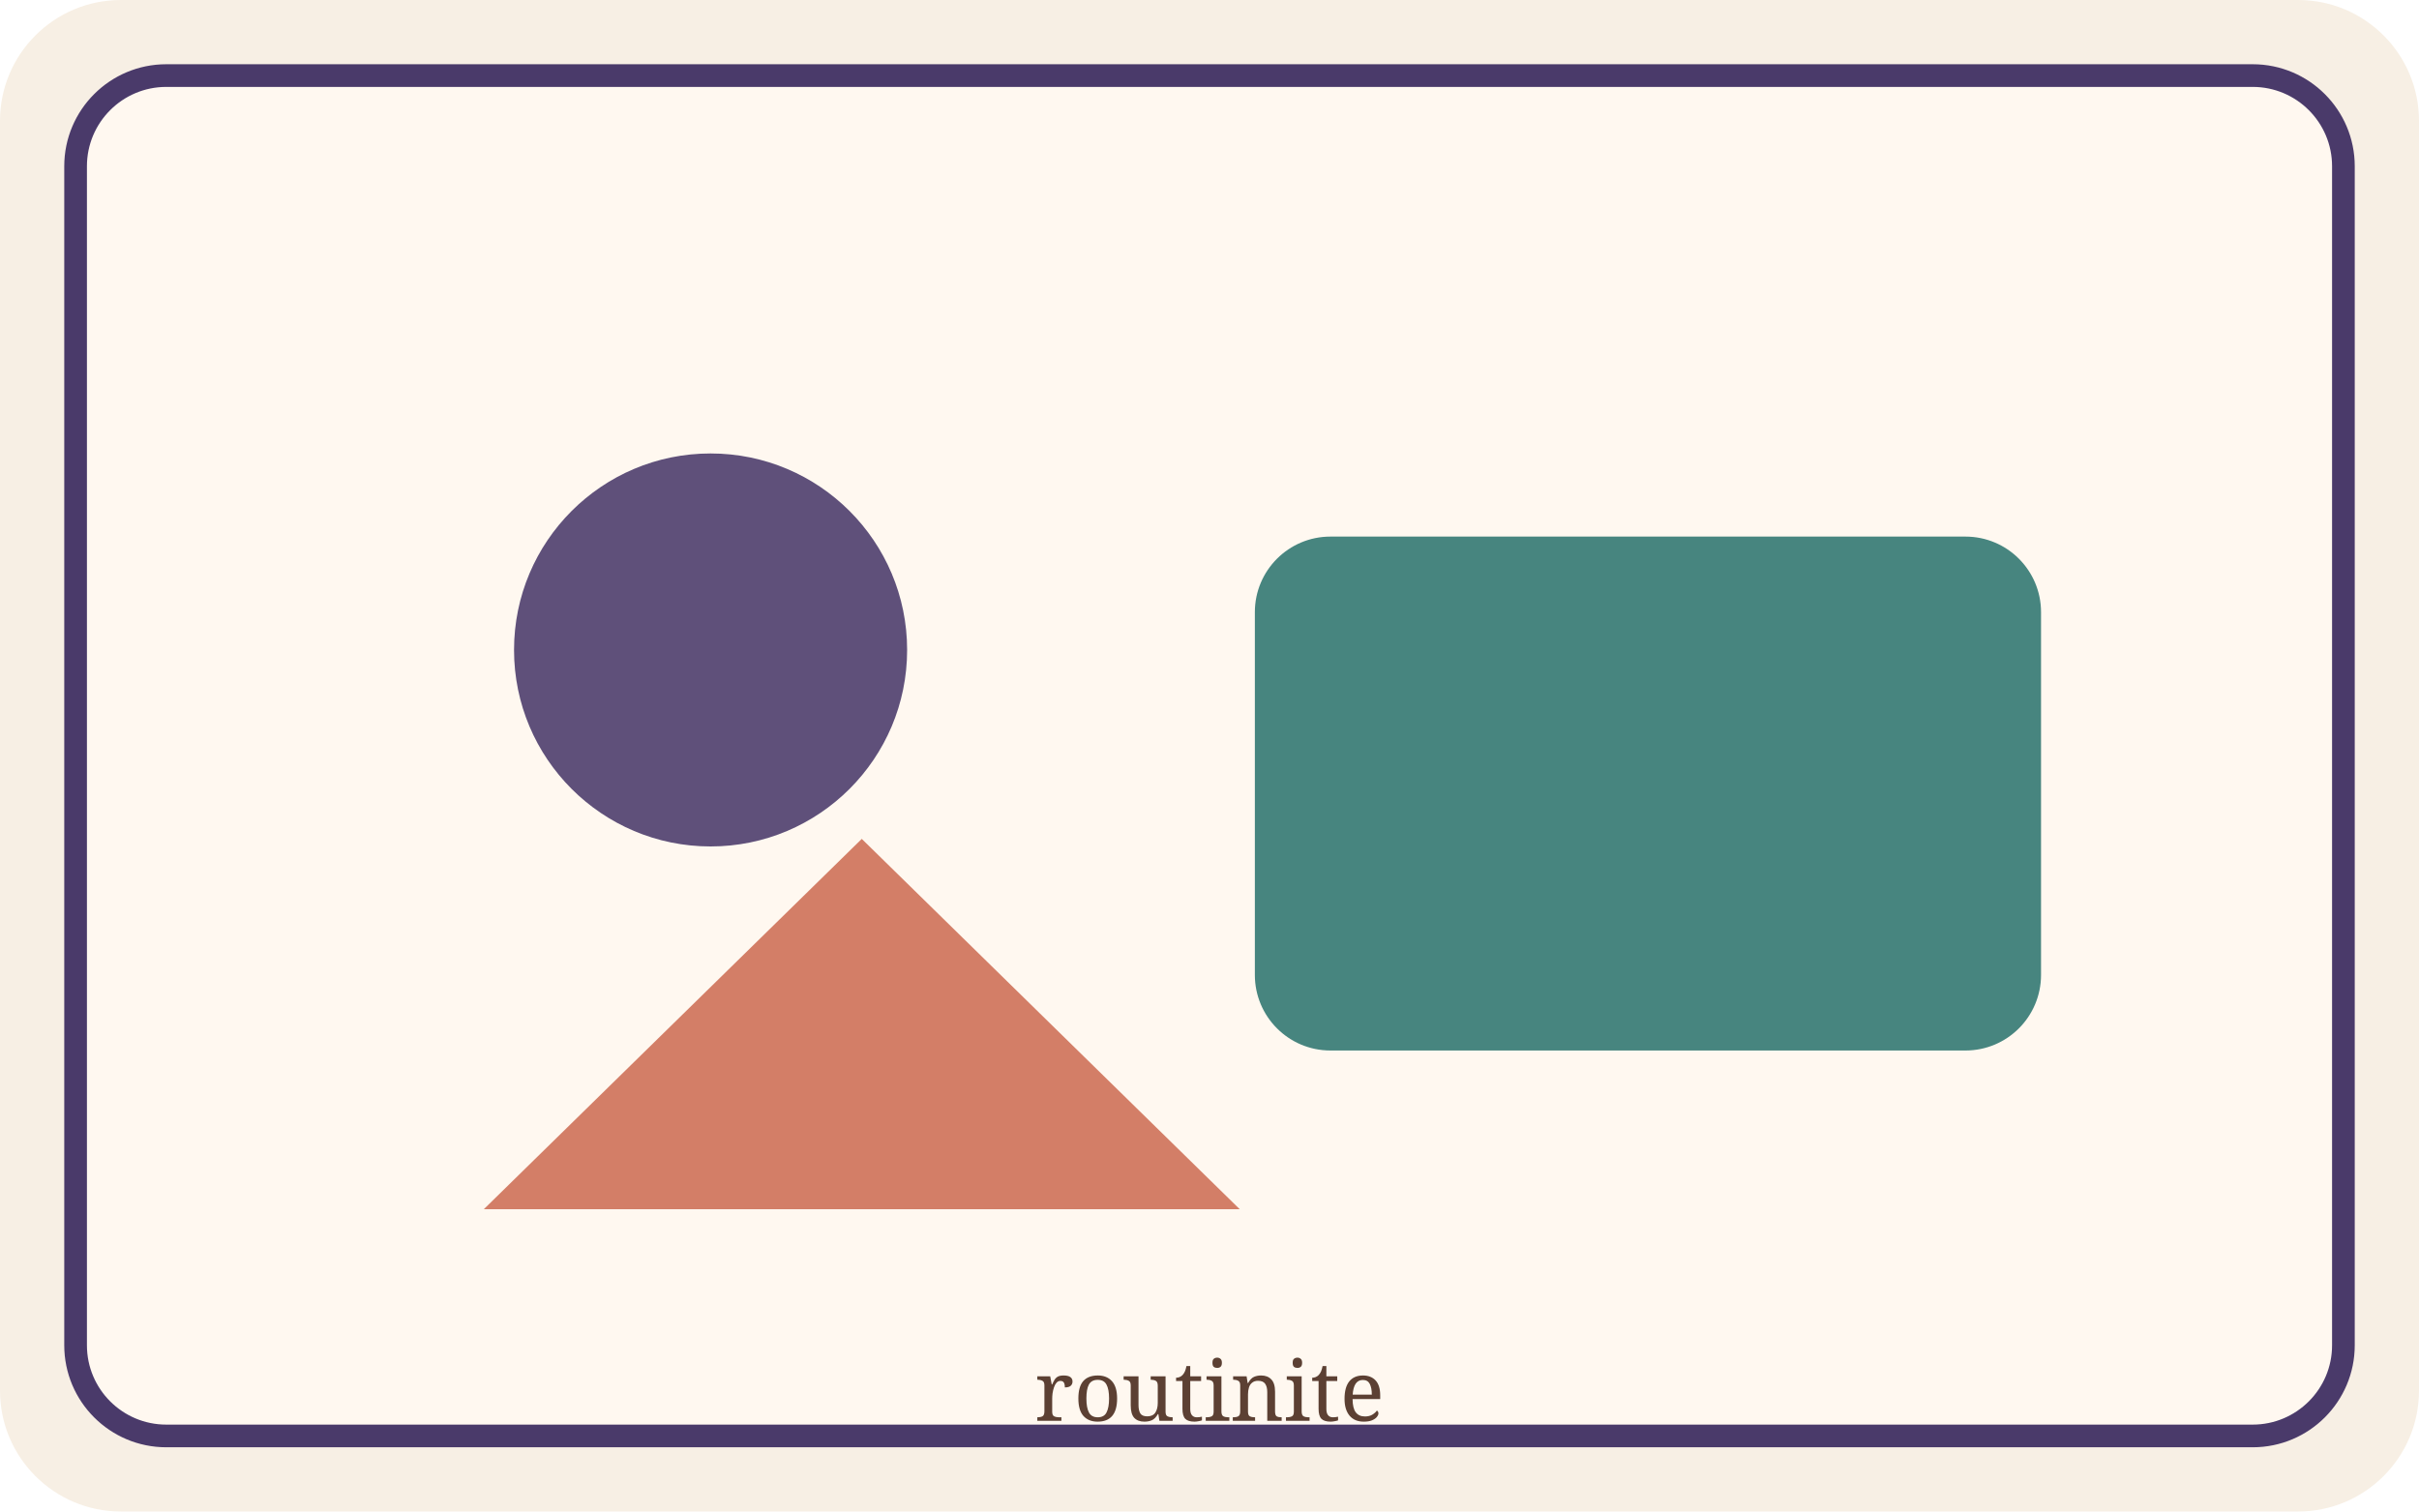
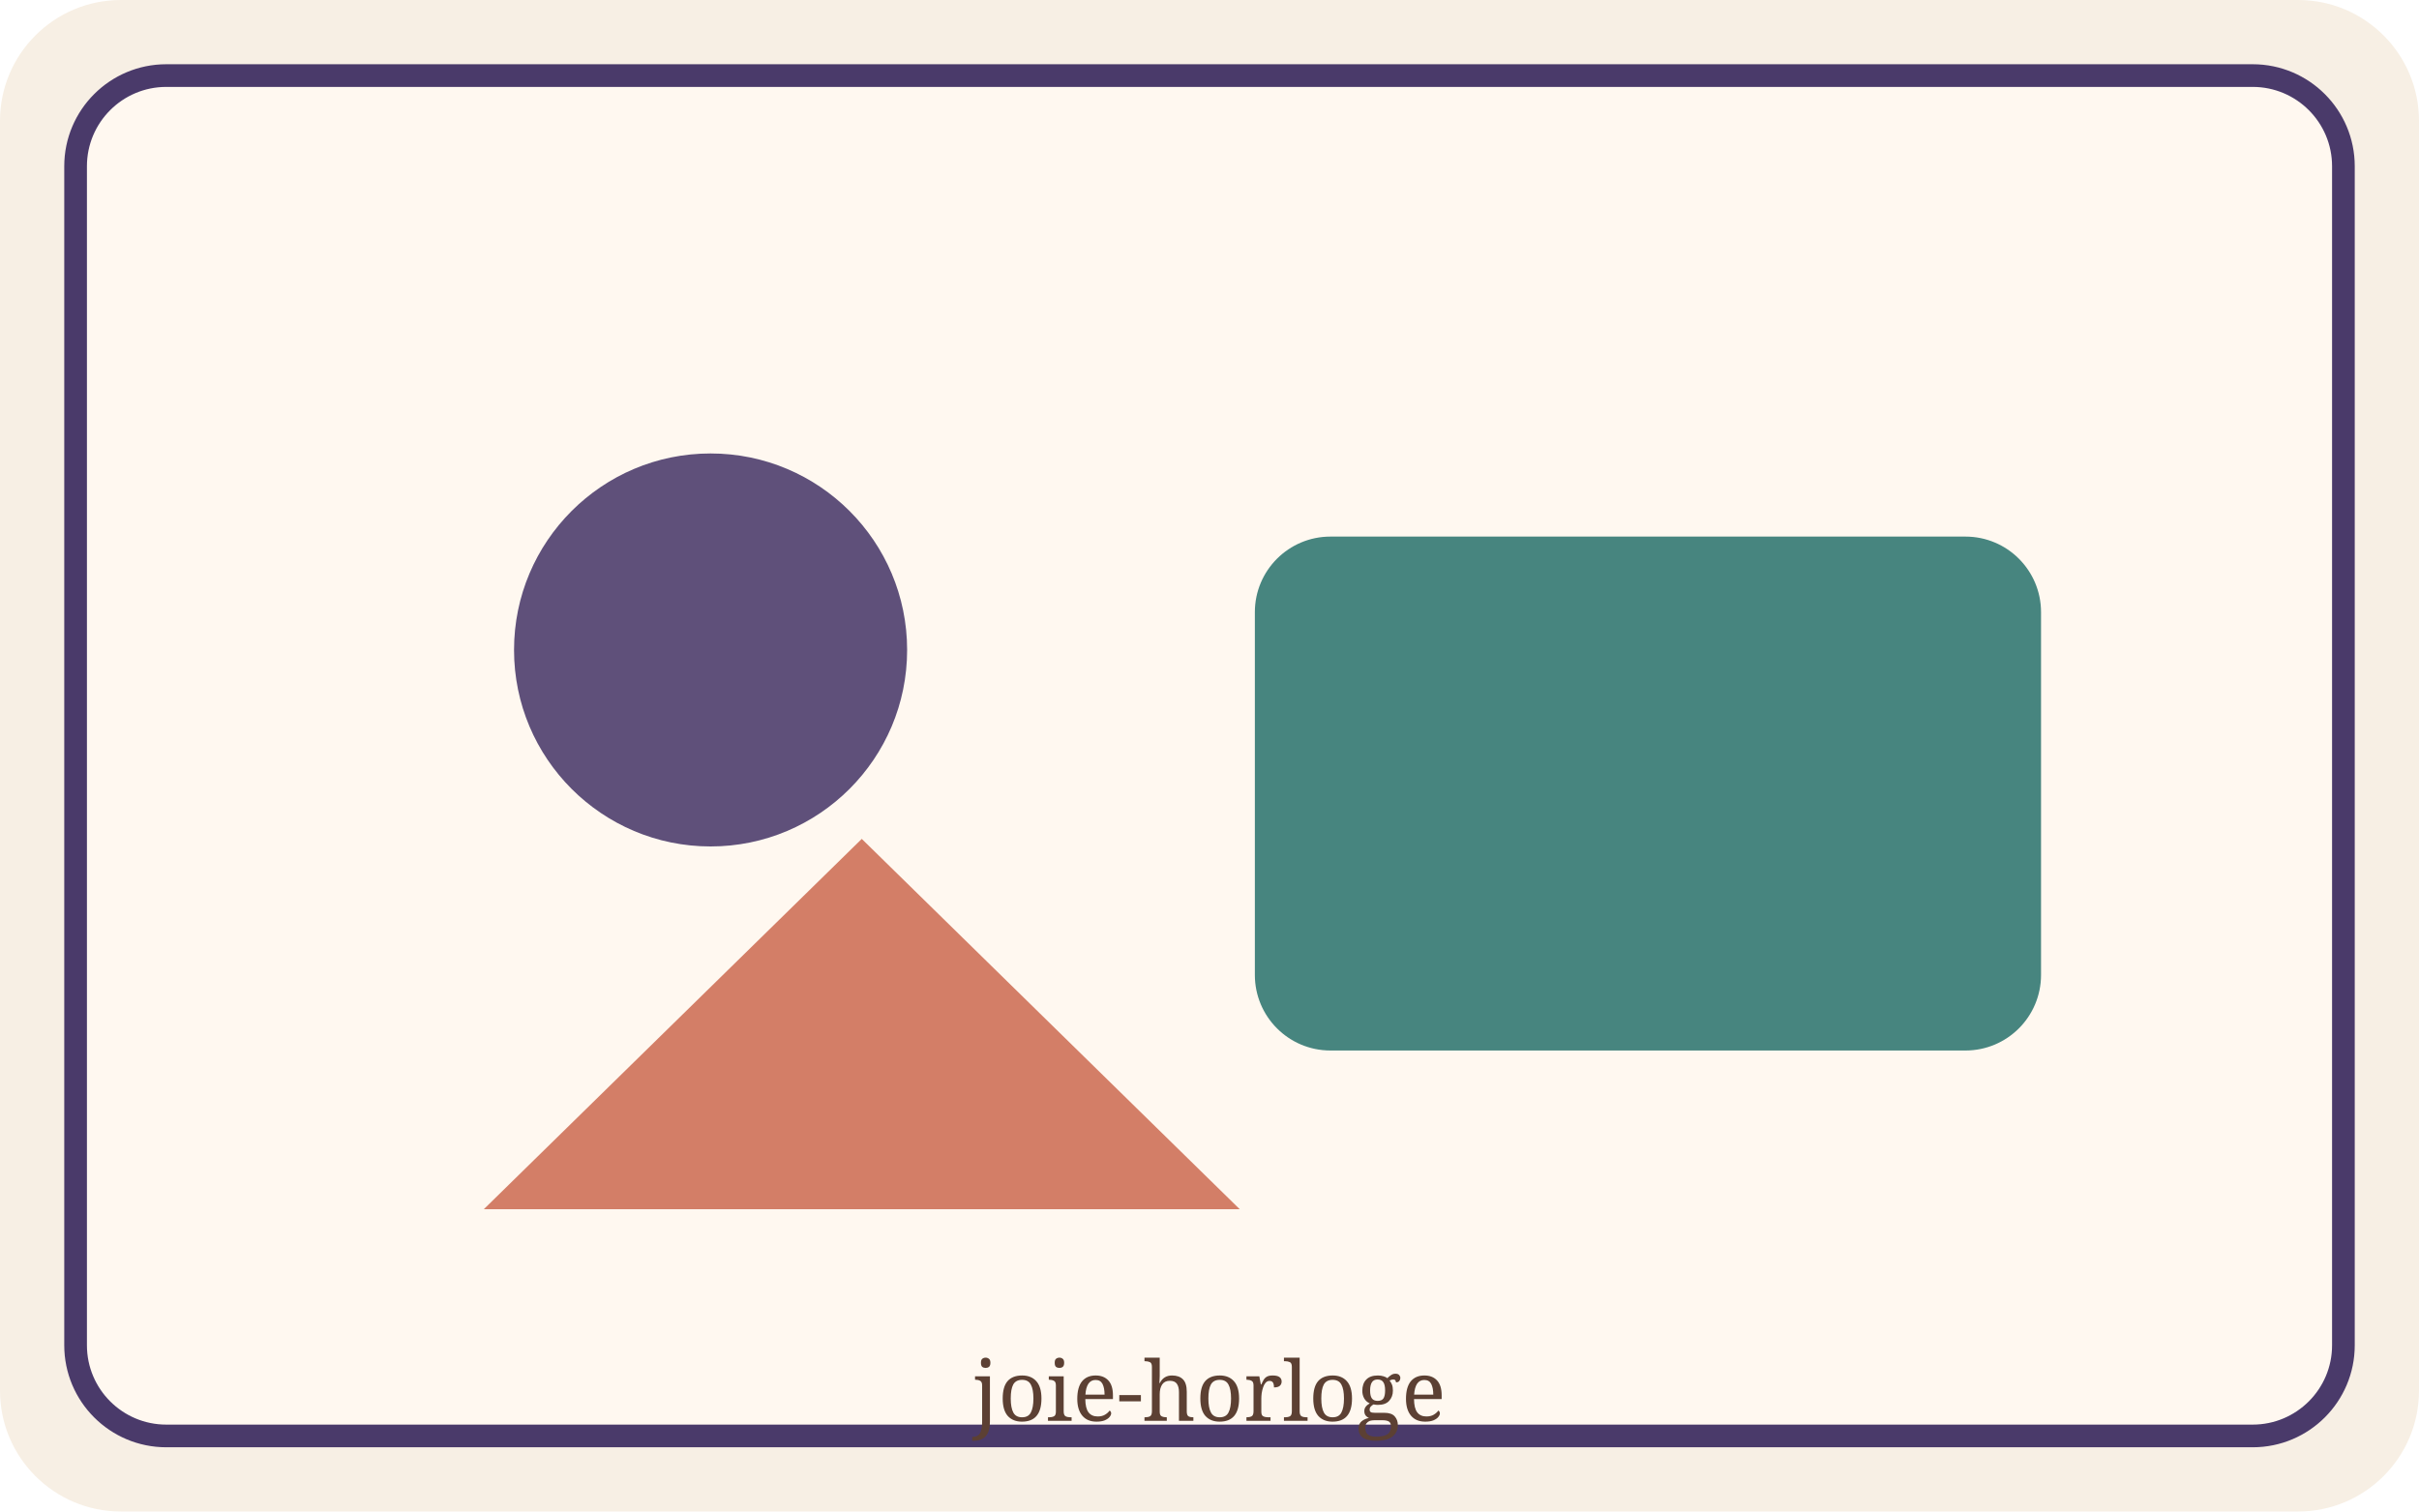
<svg xmlns="http://www.w3.org/2000/svg" width="320" height="200" viewBox="0 0 320 200">
  <rect width="320" height="200" rx="16" fill="#F7EFE4" />
  <rect x="10" y="10" width="300" height="180" rx="12" fill="#FFF8F0" stroke="#4A3A6A" stroke-width="3" />
  <circle cx="94" cy="86" r="26" fill="#4A3A6A" opacity="0.88" />
  <rect x="166" y="71" width="104" height="68" rx="10" fill="#1E6B66" opacity="0.82" />
  <polygon points="64,160 114,111 164,160" fill="#C4563A" opacity="0.75" />
-   <text x="160" y="188" text-anchor="middle" font-family="Georgia, serif" font-size="11" fill="#5C4033">routinite</text>
+   <text x="160" y="188" text-anchor="middle" font-family="Georgia, serif" font-size="11" fill="#5C4033">joie-horloge</text>
</svg>
